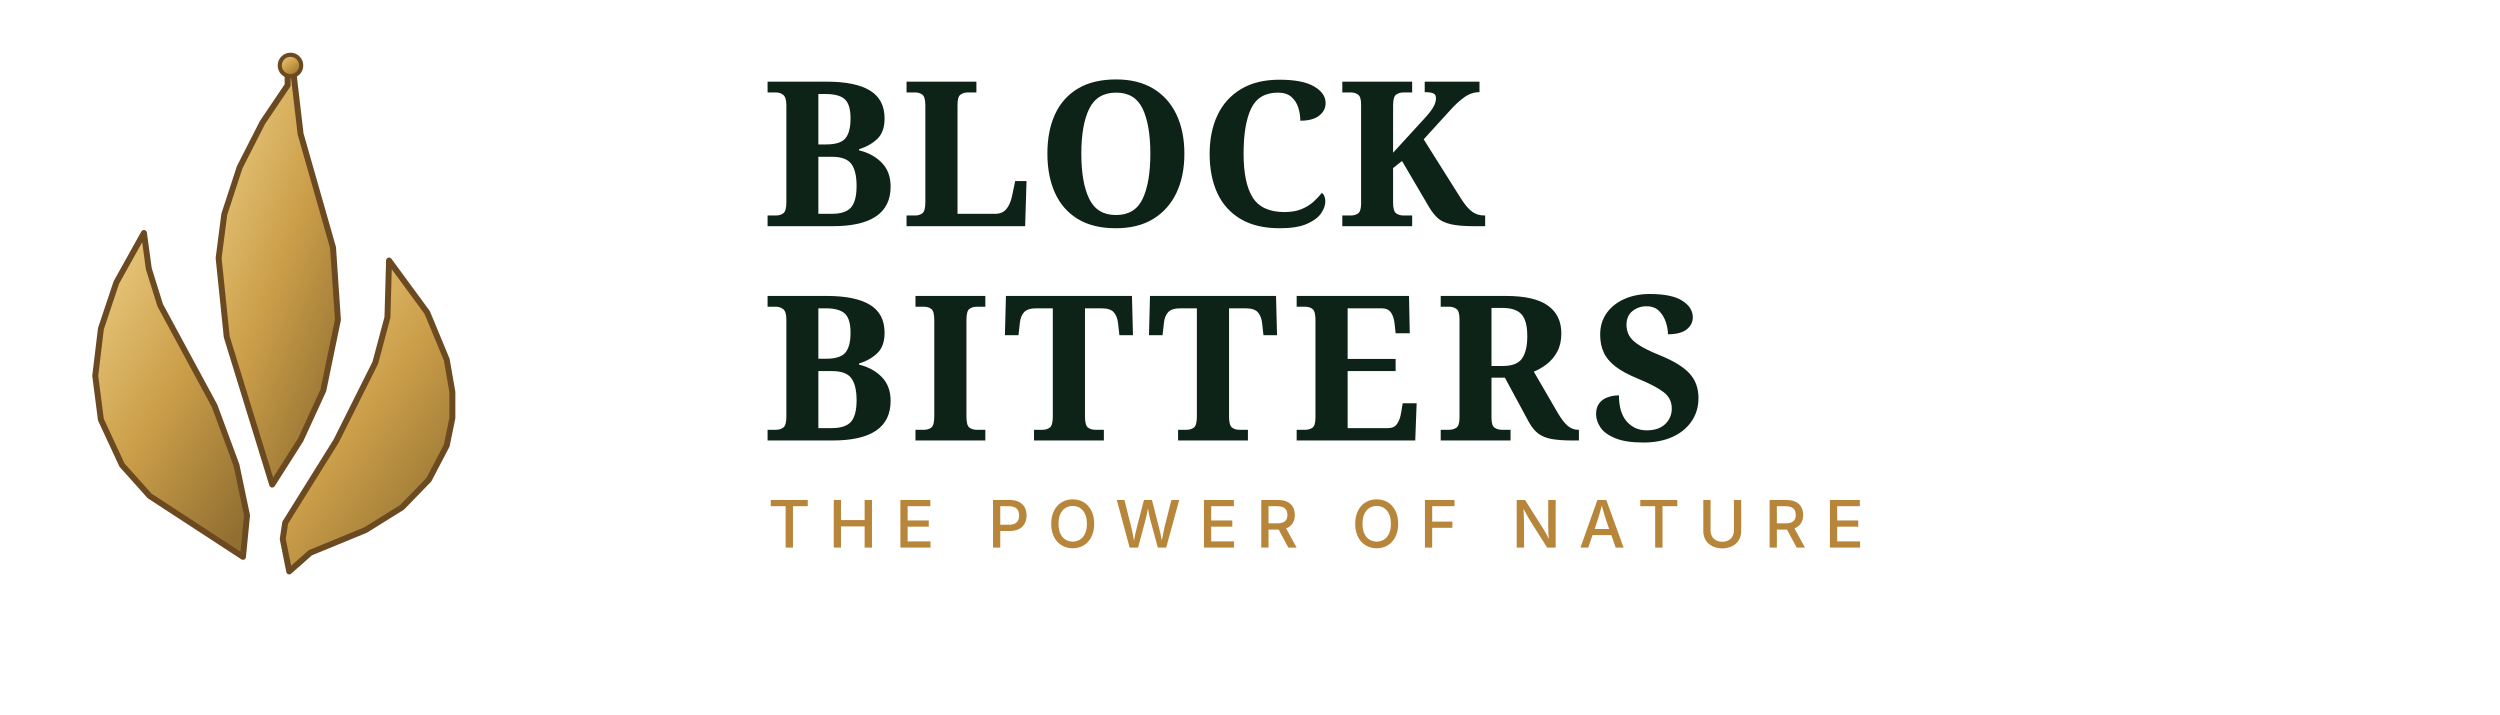
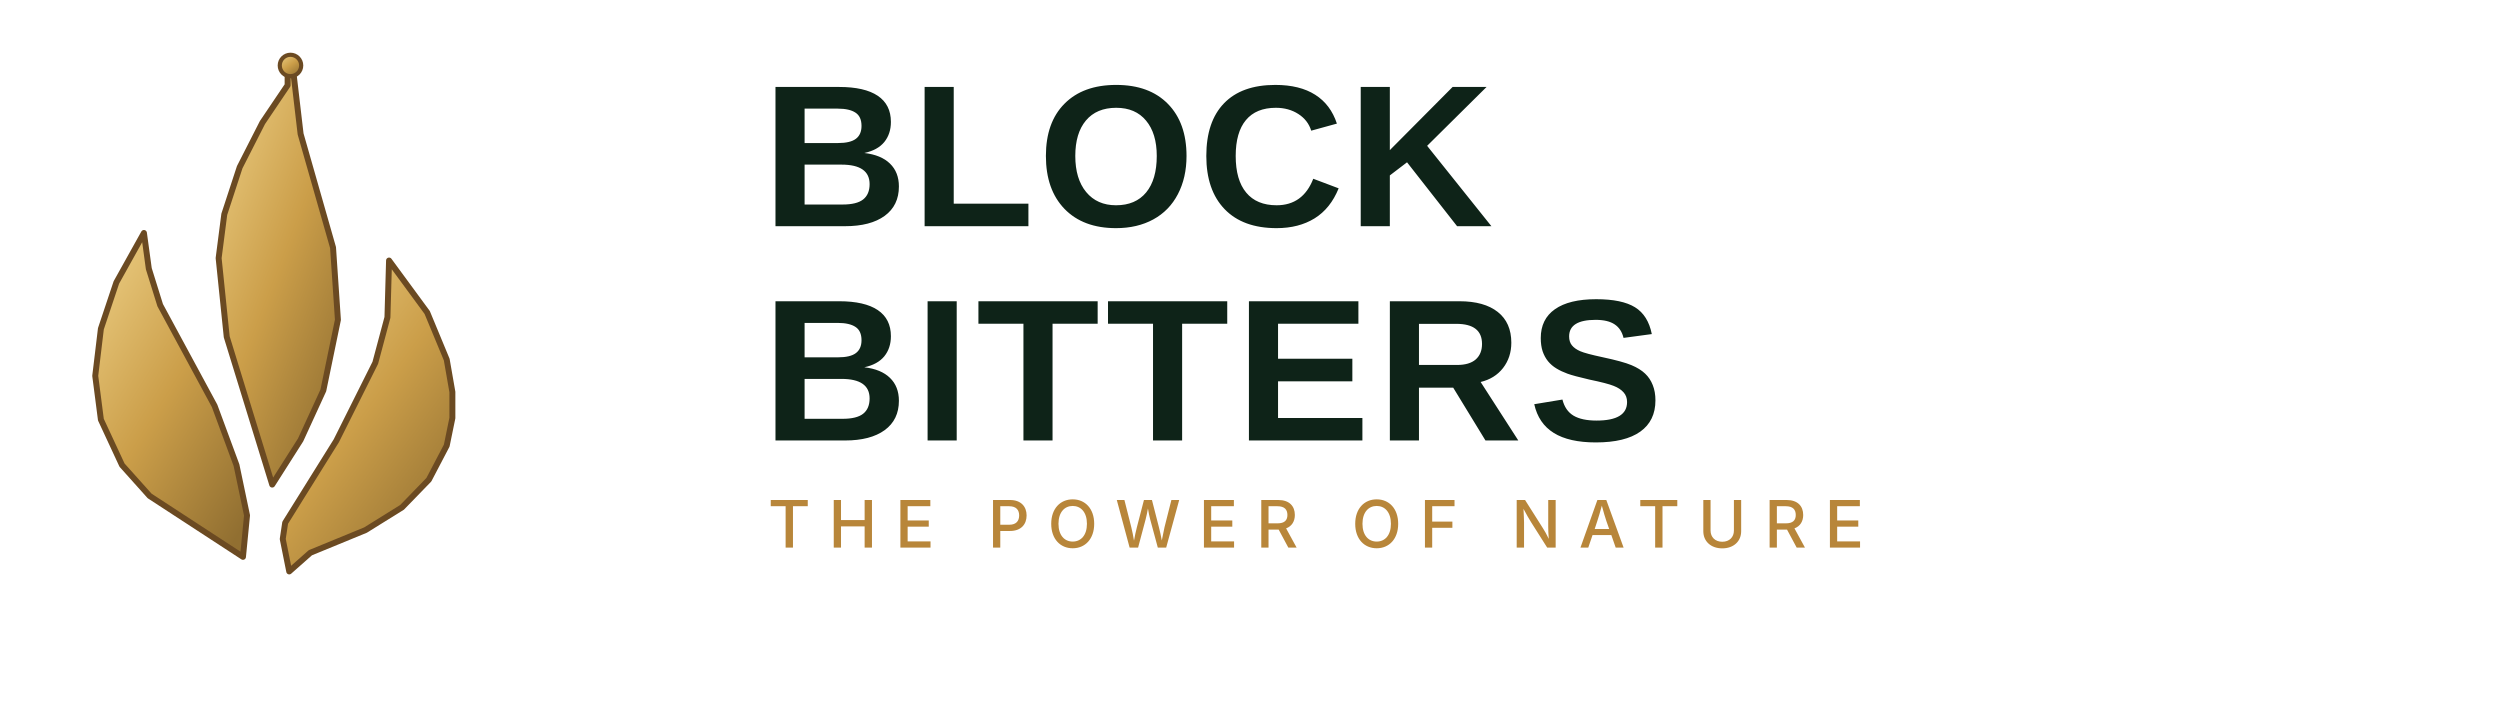
<svg xmlns="http://www.w3.org/2000/svg" width="420" height="120" viewBox="0 0 420 120" fill="none" role="img" aria-label="Block Bitters">
  <defs>
    <linearGradient id="gold-h" x1="0.1" y1="0" x2="0.85" y2="1">
      <stop offset="0%" stop-color="#EACB80" />
      <stop offset="50%" stop-color="#CB9E49" />
      <stop offset="100%" stop-color="#916F31" />
    </linearGradient>
  </defs>
  <g transform="translate(8,4) scale(1.0)">
    <path d="M16.18 35.14 L11.55 43.45 L8.95 51.23 L8.0 59.14 L8.95 66.5 L12.5 74.14 L17.14 79.32 L32.82 89.55 L33.5 82.59 L31.73 74.14 L28.05 64.18 L18.91 47.27 L17.0 41.14 Z" fill="url(#gold-h)" stroke="#6B4A22" stroke-width="1" stroke-linejoin="round" />
    <path d="M57.36 39.77 L57.09 49.32 L55.05 56.95 L48.5 70.05 L39.91 83.82 L39.5 86.55 L40.59 92.0 L44.14 88.86 L53.41 85.05 L59.55 81.23 L64.05 76.59 L67.05 70.86 L68.0 66.23 L68.0 61.86 L67.05 56.41 L63.77 48.5 Z" fill="url(#gold-h)" stroke="#6B4A22" stroke-width="1" stroke-linejoin="round" />
    <path d="M41.27 8.0 L40.32 8.27 L40.32 10.32 L36.09 16.59 L32.27 24.09 L29.68 32.0 L28.73 39.36 L30.09 52.59 L37.73 77.41 L42.5 69.91 L46.32 61.59 L48.77 49.73 L47.95 37.59 L42.5 18.5 Z" fill="url(#gold-h)" stroke="#6B4A22" stroke-width="1" stroke-linejoin="round" />
    <circle cx="40.8" cy="7" r="1.8" fill="url(#gold-h)" stroke="#6B4A22" stroke-width="0.7" />
  </g>
  <g transform="translate(128,38)">
-     <text x="0" y="0" font-family="'Playfair Display', Georgia, serif" font-weight="700" font-size="34" letter-spacing="0.5" fill="#0E2318">BLOCK</text>
-     <text x="0" y="36" font-family="'Playfair Display', Georgia, serif" font-weight="700" font-size="34" letter-spacing="2" fill="#0E2318">BITTERS</text>
+     <text x="0" y="0" font-family="'Space Grotesk', 'Arial', sans-serif" font-weight="700" font-size="34" letter-spacing="0.5" fill="#0E2318">BLOCK</text>
+     <text x="0" y="36" font-family="'Space Grotesk', 'Arial', sans-serif" font-weight="700" font-size="34" letter-spacing="1" fill="#0E2318">BITTERS</text>
    <text x="1" y="54" font-family="'Inter', Helvetica, Arial, sans-serif" font-weight="500" font-size="11" letter-spacing="3" fill="#B8863A">THE POWER OF NATURE</text>
  </g>
</svg>
